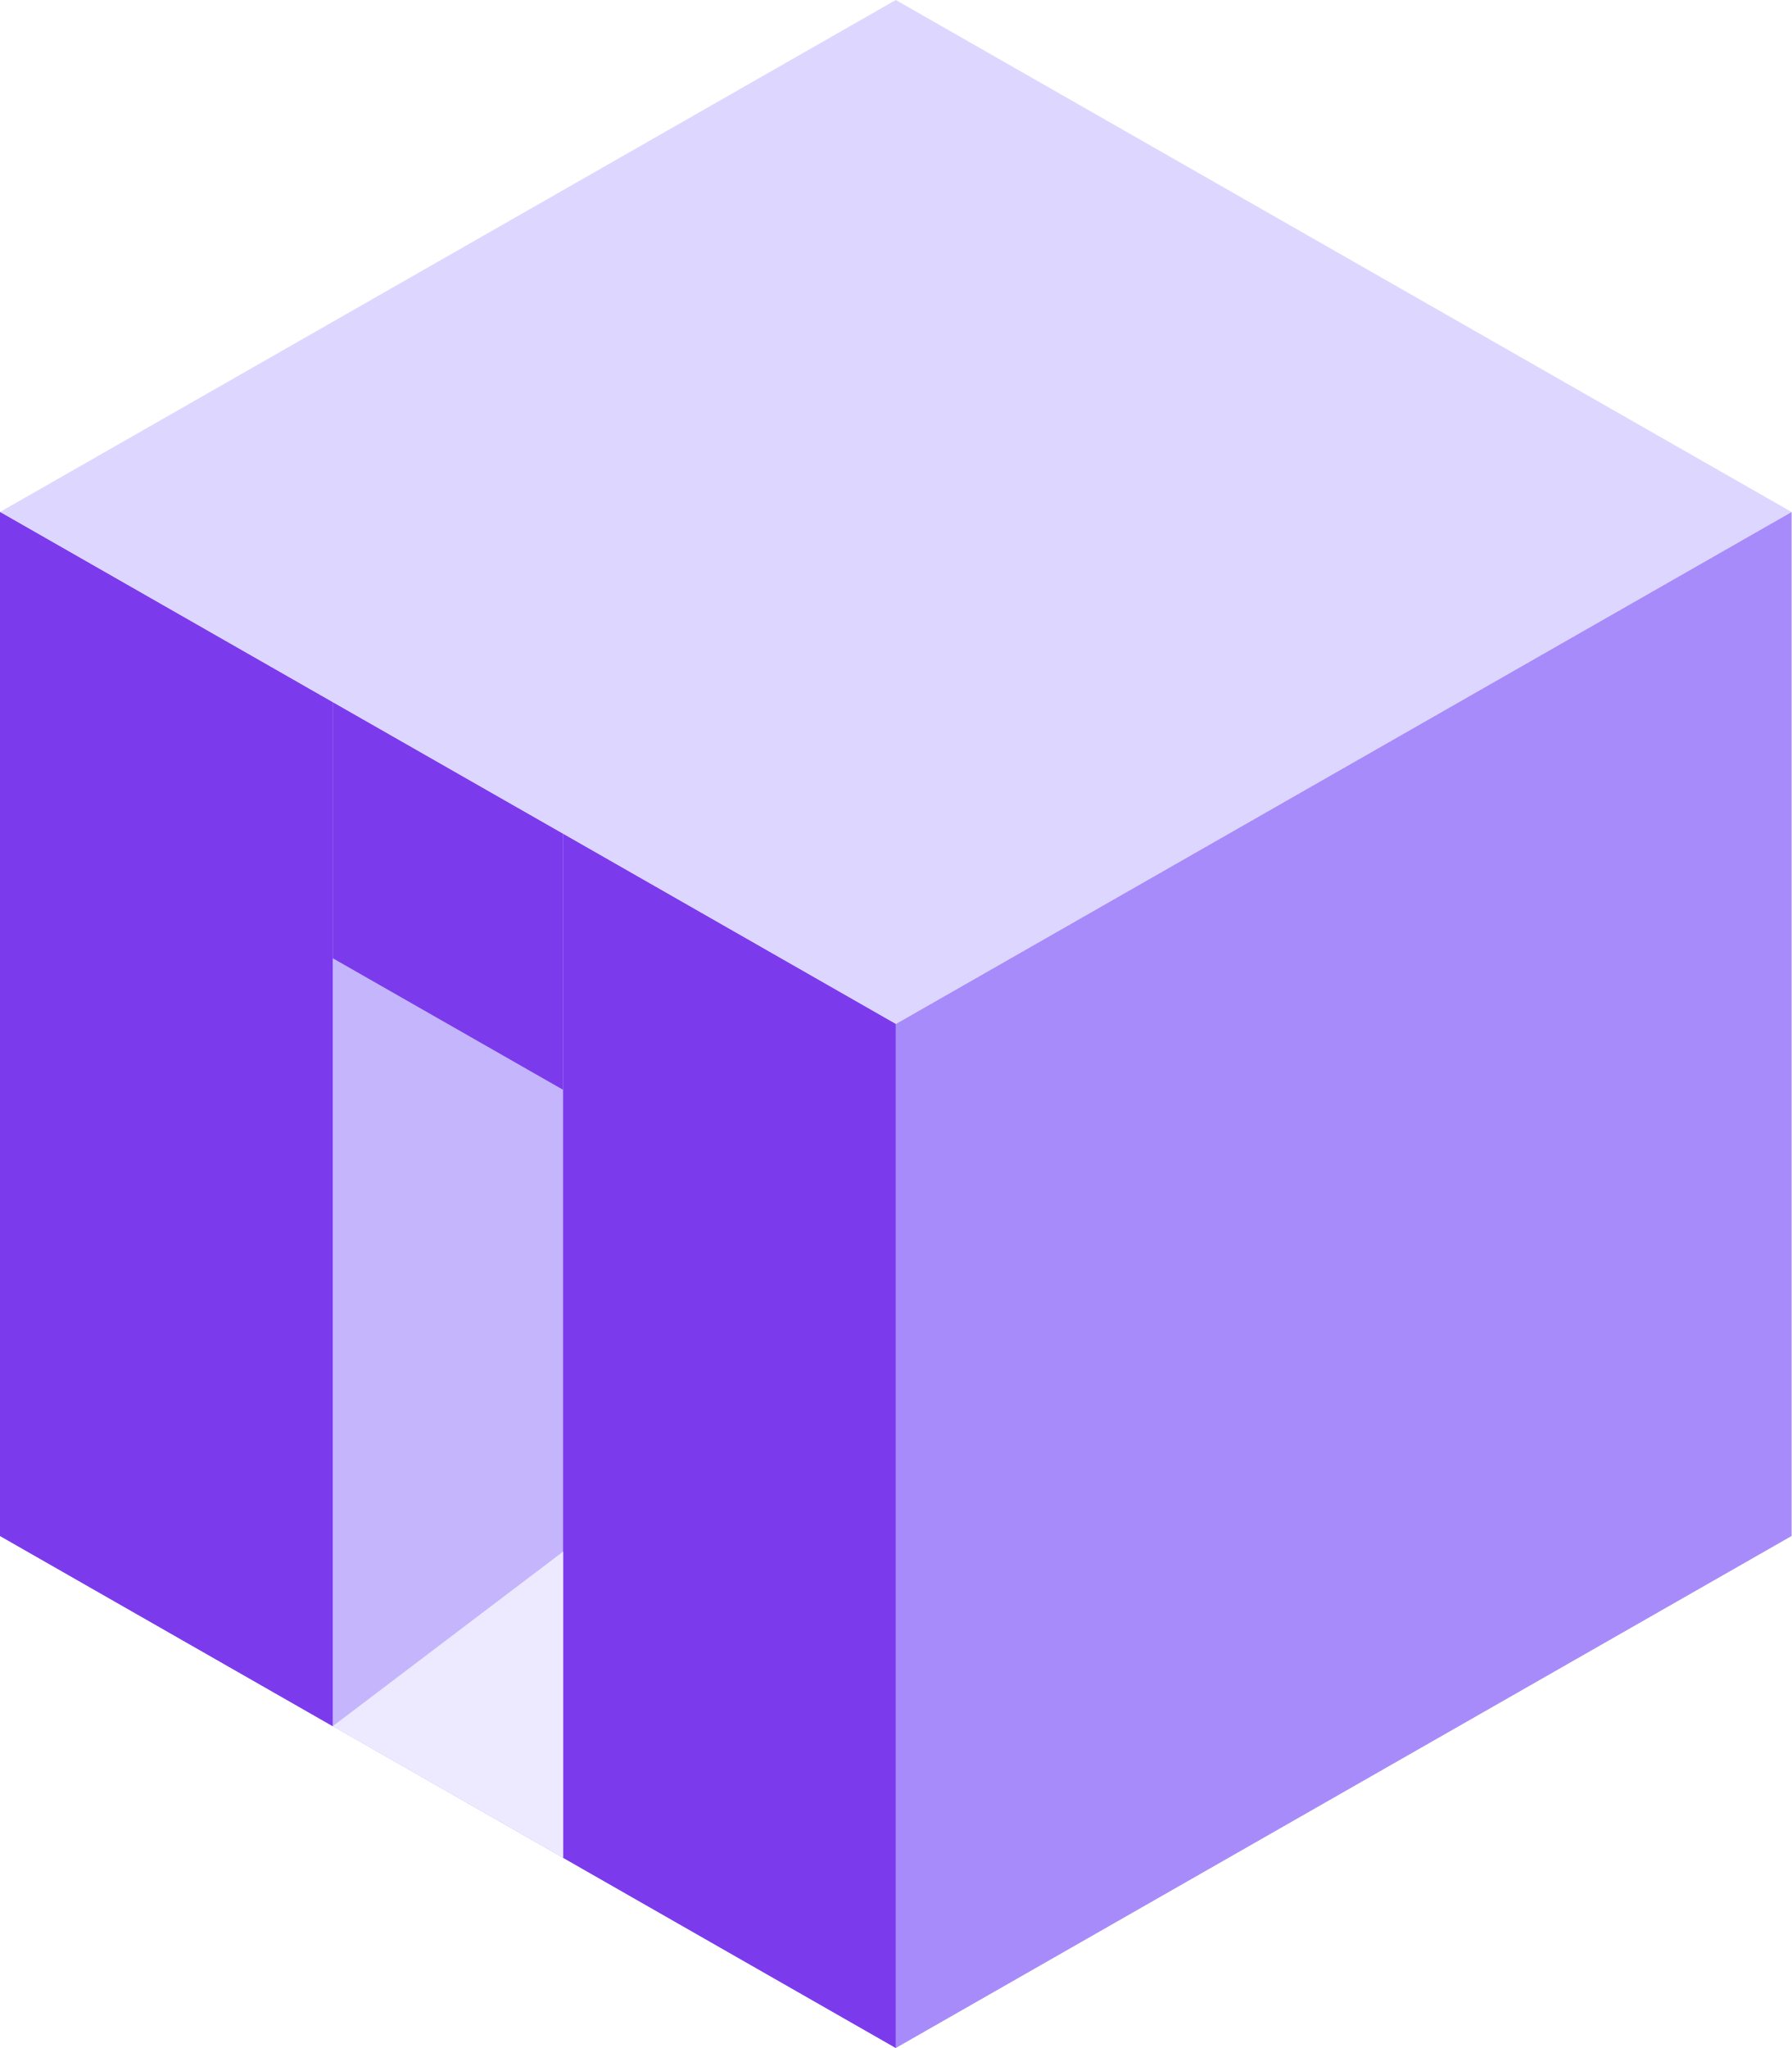
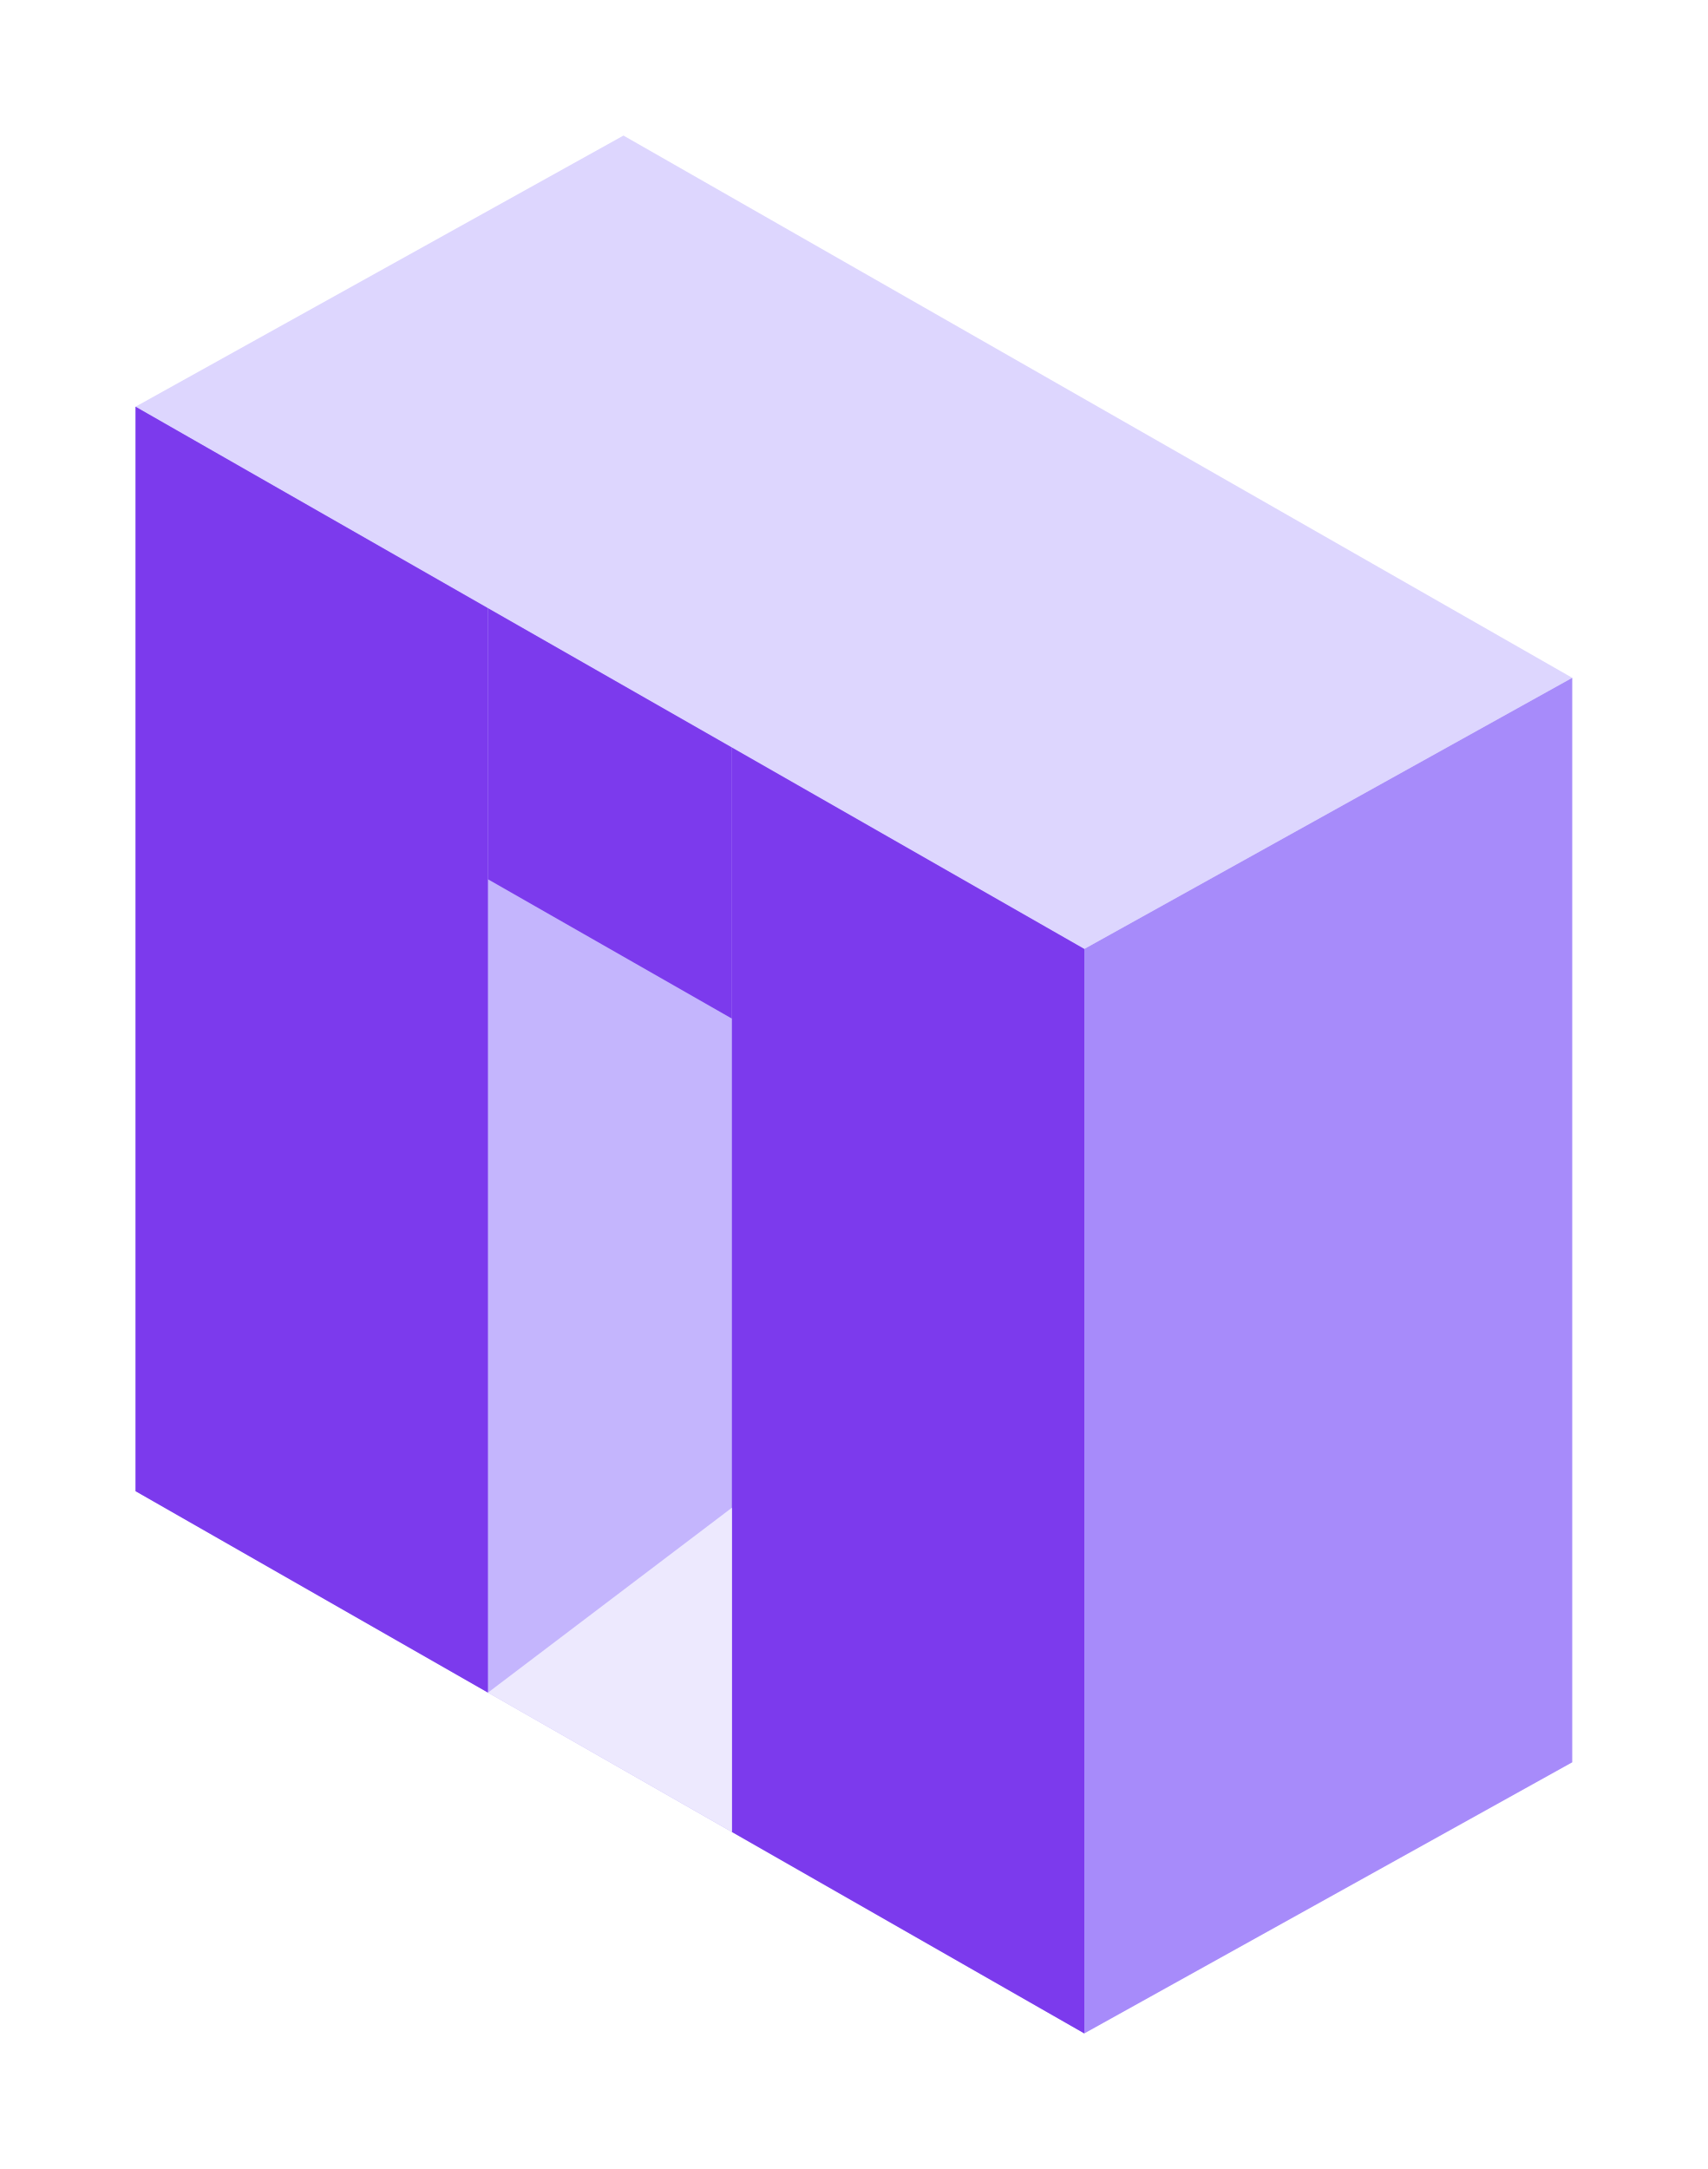
- <svg xmlns="http://www.w3.org/2000/svg" id="Layer_1" version="1.1" viewBox="40 20 140 160">
+ <svg xmlns="http://www.w3.org/2000/svg" id="Layer_1" version="1.1" viewBox="30 30 126 160">
  <defs>
    <style>
      .st0 {
        fill: #C4B5FD;
      }

      .st1 {
        fill: #A78BFA;
      }

      .st2 {
        fill: #EDE9FE;
      }

      .st3 {
        fill: #DDD6FE;
      }

      .st4 {
        fill: #7C3AED;
      }
    </style>
  </defs>
-   <polygon class="st3" points="110 20 180 60 110 100 40 60" />
-   <polygon class="st1" points="180 60 110 100 110 180 180 140" />
+   <polygon class="st3" points="76 40 146 80 110 100 40 60" />
+   <polygon class="st1" points="146 80 110 100 110 180 146 160" />
  <polygon class="st0" points="40 60 110 100 110 180 40 140" />
  <polygon class="st4" points="40 60 66 74.86 66 154.86 40 140" />
  <polygon class="st4" points="84 85.14 110 100 110 180 84 165.14" />
  <polygon class="st4" points="66 74.86 84 85.14 84 105.14 66 94.86" />
  <polygon class="st2" points="66 154.86 84 141.22 84 165.14" />
</svg>
